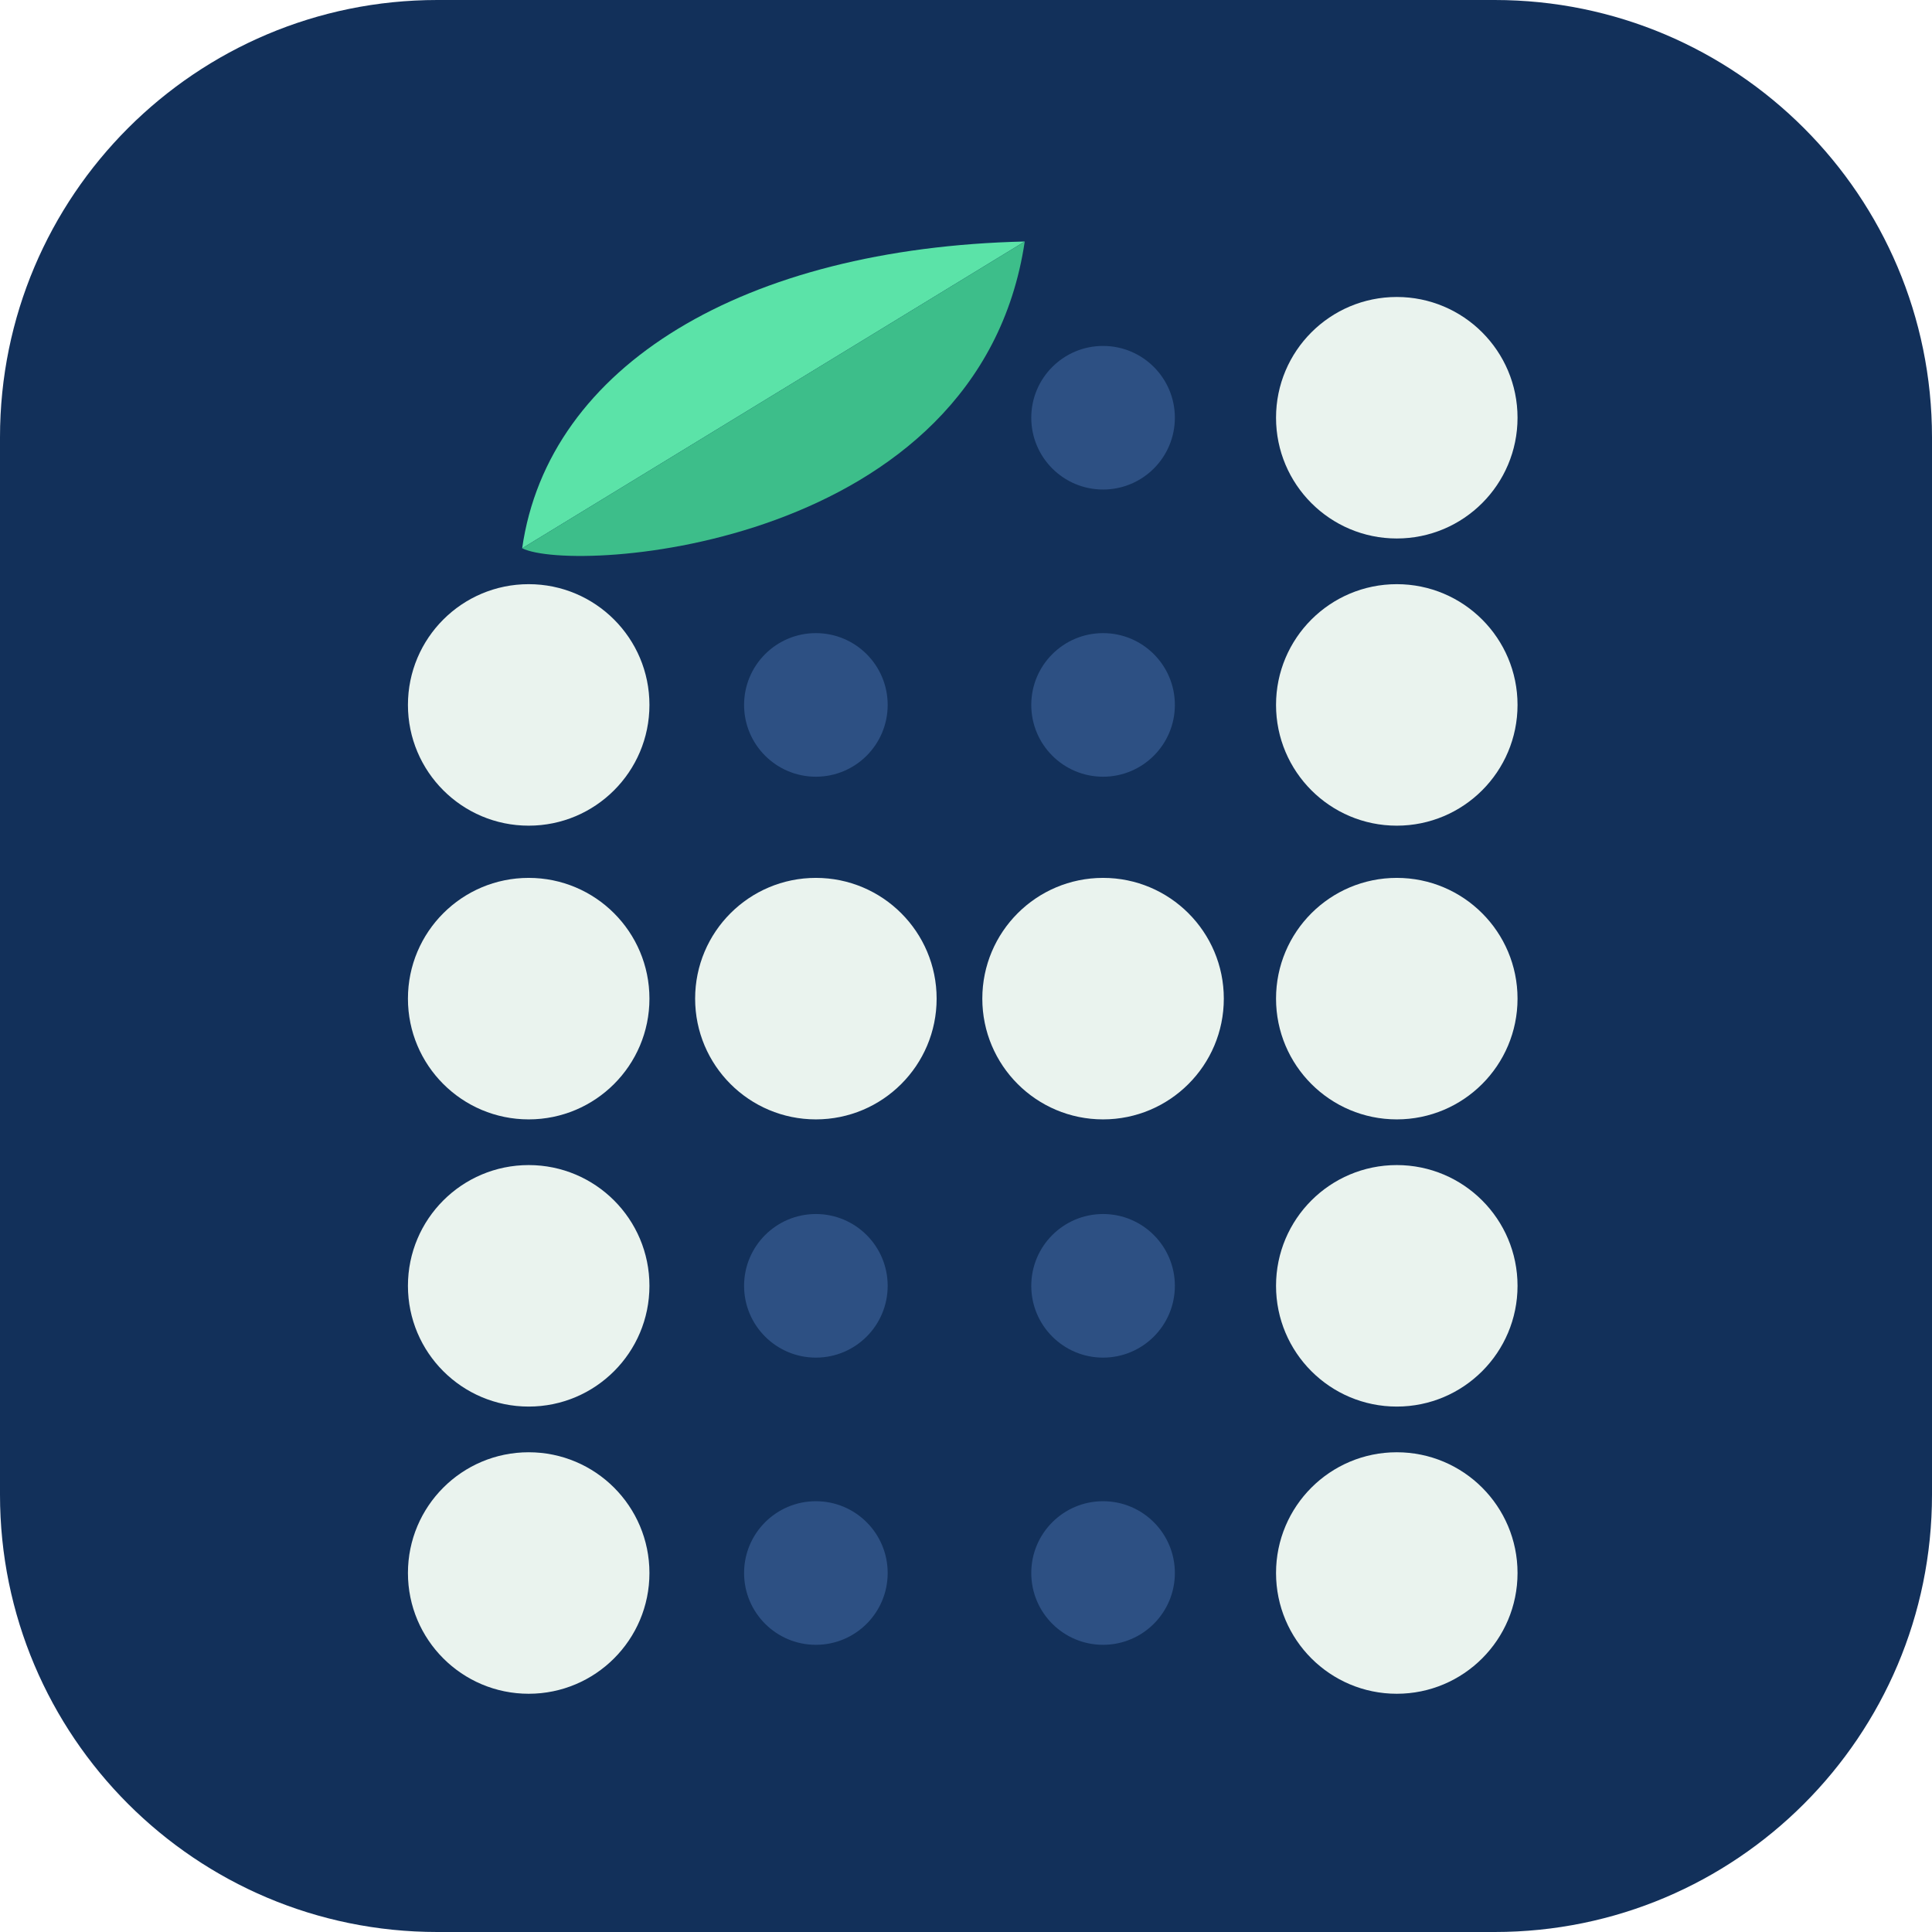
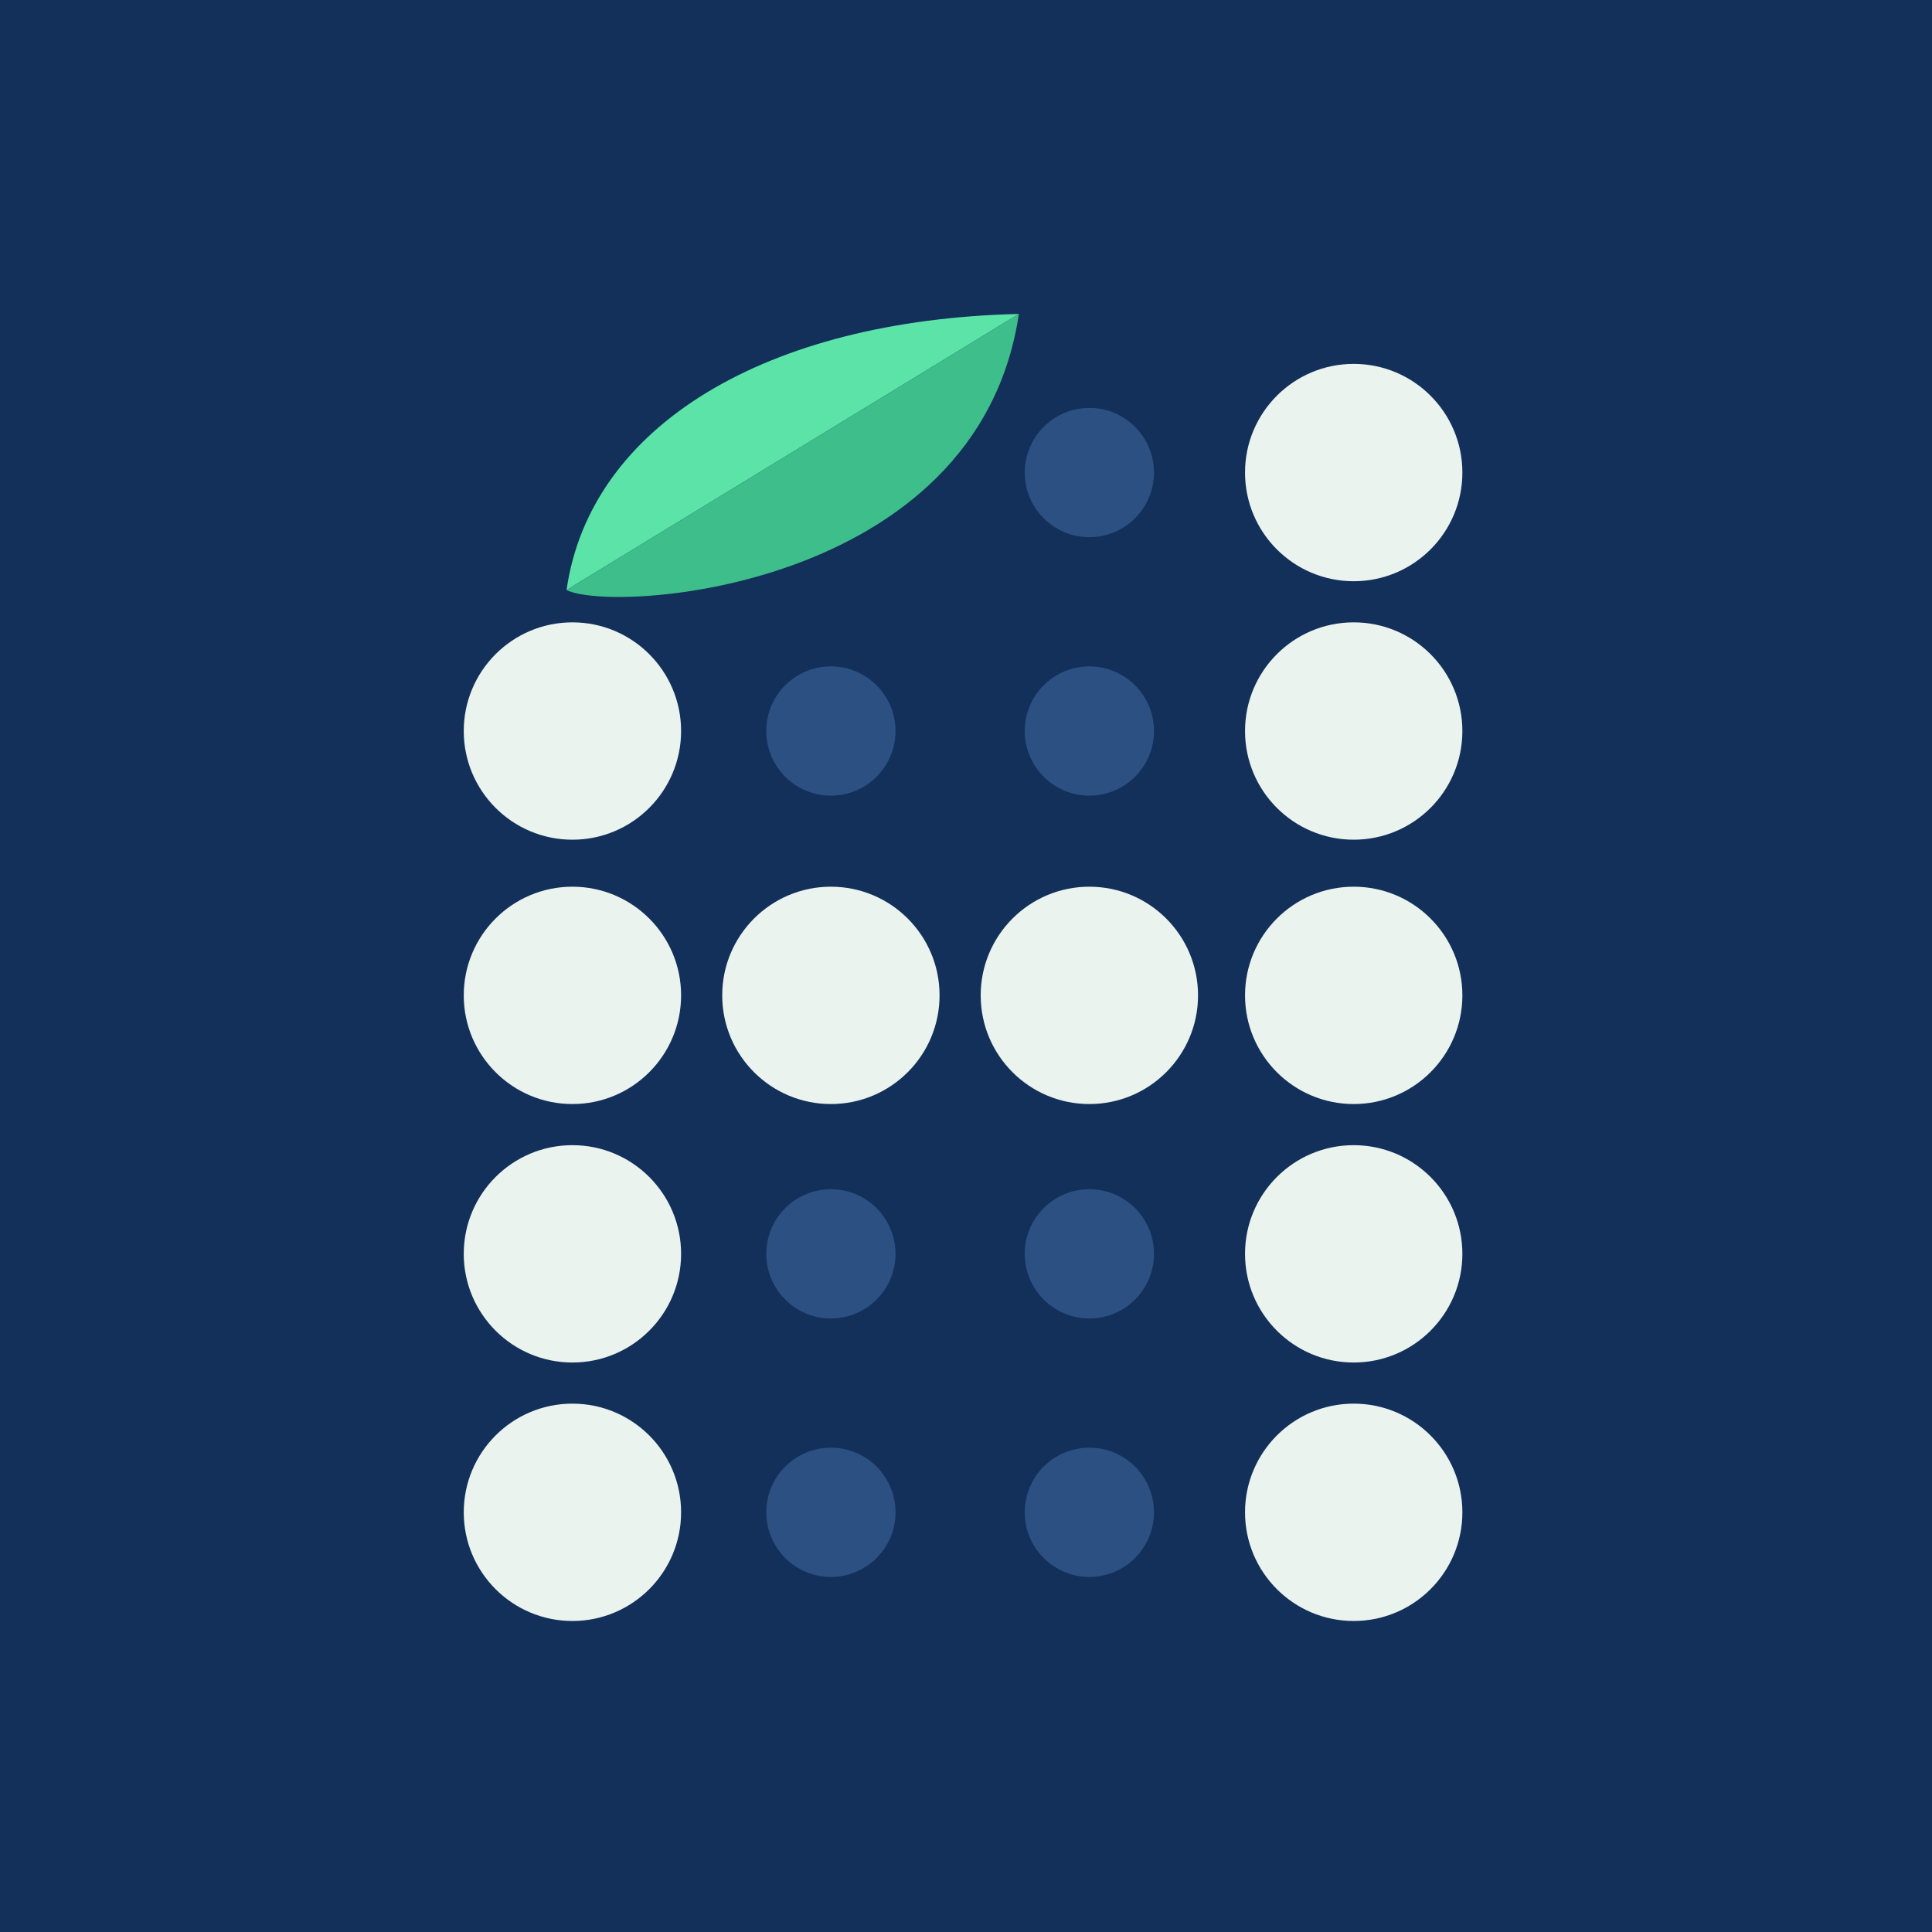
<svg xmlns="http://www.w3.org/2000/svg" viewBox="0 0 296 296" role="img" aria-label="HydroGrow">
-   <rect width="296" height="296" rx="67" fill="#12305A" />
-   <circle cx="169" cy="64" r="11" fill="#2D5083" />
-   <circle cx="214" cy="64" r="18.5" fill="#EAF3EE" />
-   <circle cx="81" cy="108" r="18.5" fill="#EAF3EE" />
-   <circle cx="125" cy="108" r="11" fill="#2D5083" />
-   <circle cx="169" cy="108" r="11" fill="#2D5083" />
-   <circle cx="214" cy="108" r="18.5" fill="#EAF3EE" />
-   <circle cx="81" cy="153" r="18.5" fill="#EAF3EE" />
-   <circle cx="125" cy="153" r="18.5" fill="#EAF3EE" />
-   <circle cx="169" cy="153" r="18.5" fill="#EAF3EE" />
-   <circle cx="214" cy="153" r="18.5" fill="#EAF3EE" />
-   <circle cx="81" cy="197" r="18.5" fill="#EAF3EE" />
-   <circle cx="125" cy="197" r="11" fill="#2D5083" />
-   <circle cx="169" cy="197" r="11" fill="#2D5083" />
-   <circle cx="214" cy="197" r="18.5" fill="#EAF3EE" />
-   <circle cx="81" cy="241" r="18.5" fill="#EAF3EE" />
-   <circle cx="125" cy="241" r="11" fill="#2D5083" />
-   <circle cx="169" cy="241" r="11" fill="#2D5083" />
-   <circle cx="214" cy="241" r="18.5" fill="#EAF3EE" />
-   <path d="M80 84 C84 56 114 38 157 37 Z" fill="#5BE3A8" />
-   <path d="M80 84 C88 88 150 84 157 37 Z" fill="#3DBE8A" />
+   <rect width="296" height="296" fill="#12305A" />
+   <g transform="translate(148 148) scale(0.9) translate(-148 -148)">
+     <circle cx="169" cy="64" r="11" fill="#2D5083" />
+     <circle cx="214" cy="64" r="18.5" fill="#EAF3EE" />
+     <circle cx="81" cy="108" r="18.5" fill="#EAF3EE" />
+     <circle cx="125" cy="108" r="11" fill="#2D5083" />
+     <circle cx="169" cy="108" r="11" fill="#2D5083" />
+     <circle cx="214" cy="108" r="18.5" fill="#EAF3EE" />
+     <circle cx="81" cy="153" r="18.5" fill="#EAF3EE" />
+     <circle cx="125" cy="153" r="18.5" fill="#EAF3EE" />
+     <circle cx="169" cy="153" r="18.5" fill="#EAF3EE" />
+     <circle cx="214" cy="153" r="18.5" fill="#EAF3EE" />
+     <circle cx="81" cy="197" r="18.5" fill="#EAF3EE" />
+     <circle cx="125" cy="197" r="11" fill="#2D5083" />
+     <circle cx="169" cy="197" r="11" fill="#2D5083" />
+     <circle cx="214" cy="197" r="18.5" fill="#EAF3EE" />
+     <circle cx="81" cy="241" r="18.5" fill="#EAF3EE" />
+     <circle cx="125" cy="241" r="11" fill="#2D5083" />
+     <circle cx="169" cy="241" r="11" fill="#2D5083" />
+     <circle cx="214" cy="241" r="18.5" fill="#EAF3EE" />
+     <path d="M80 84 C84 56 114 38 157 37 Z" fill="#5BE3A8" />
+     <path d="M80 84 C88 88 150 84 157 37 Z" fill="#3DBE8A" />
+   </g>
</svg>
